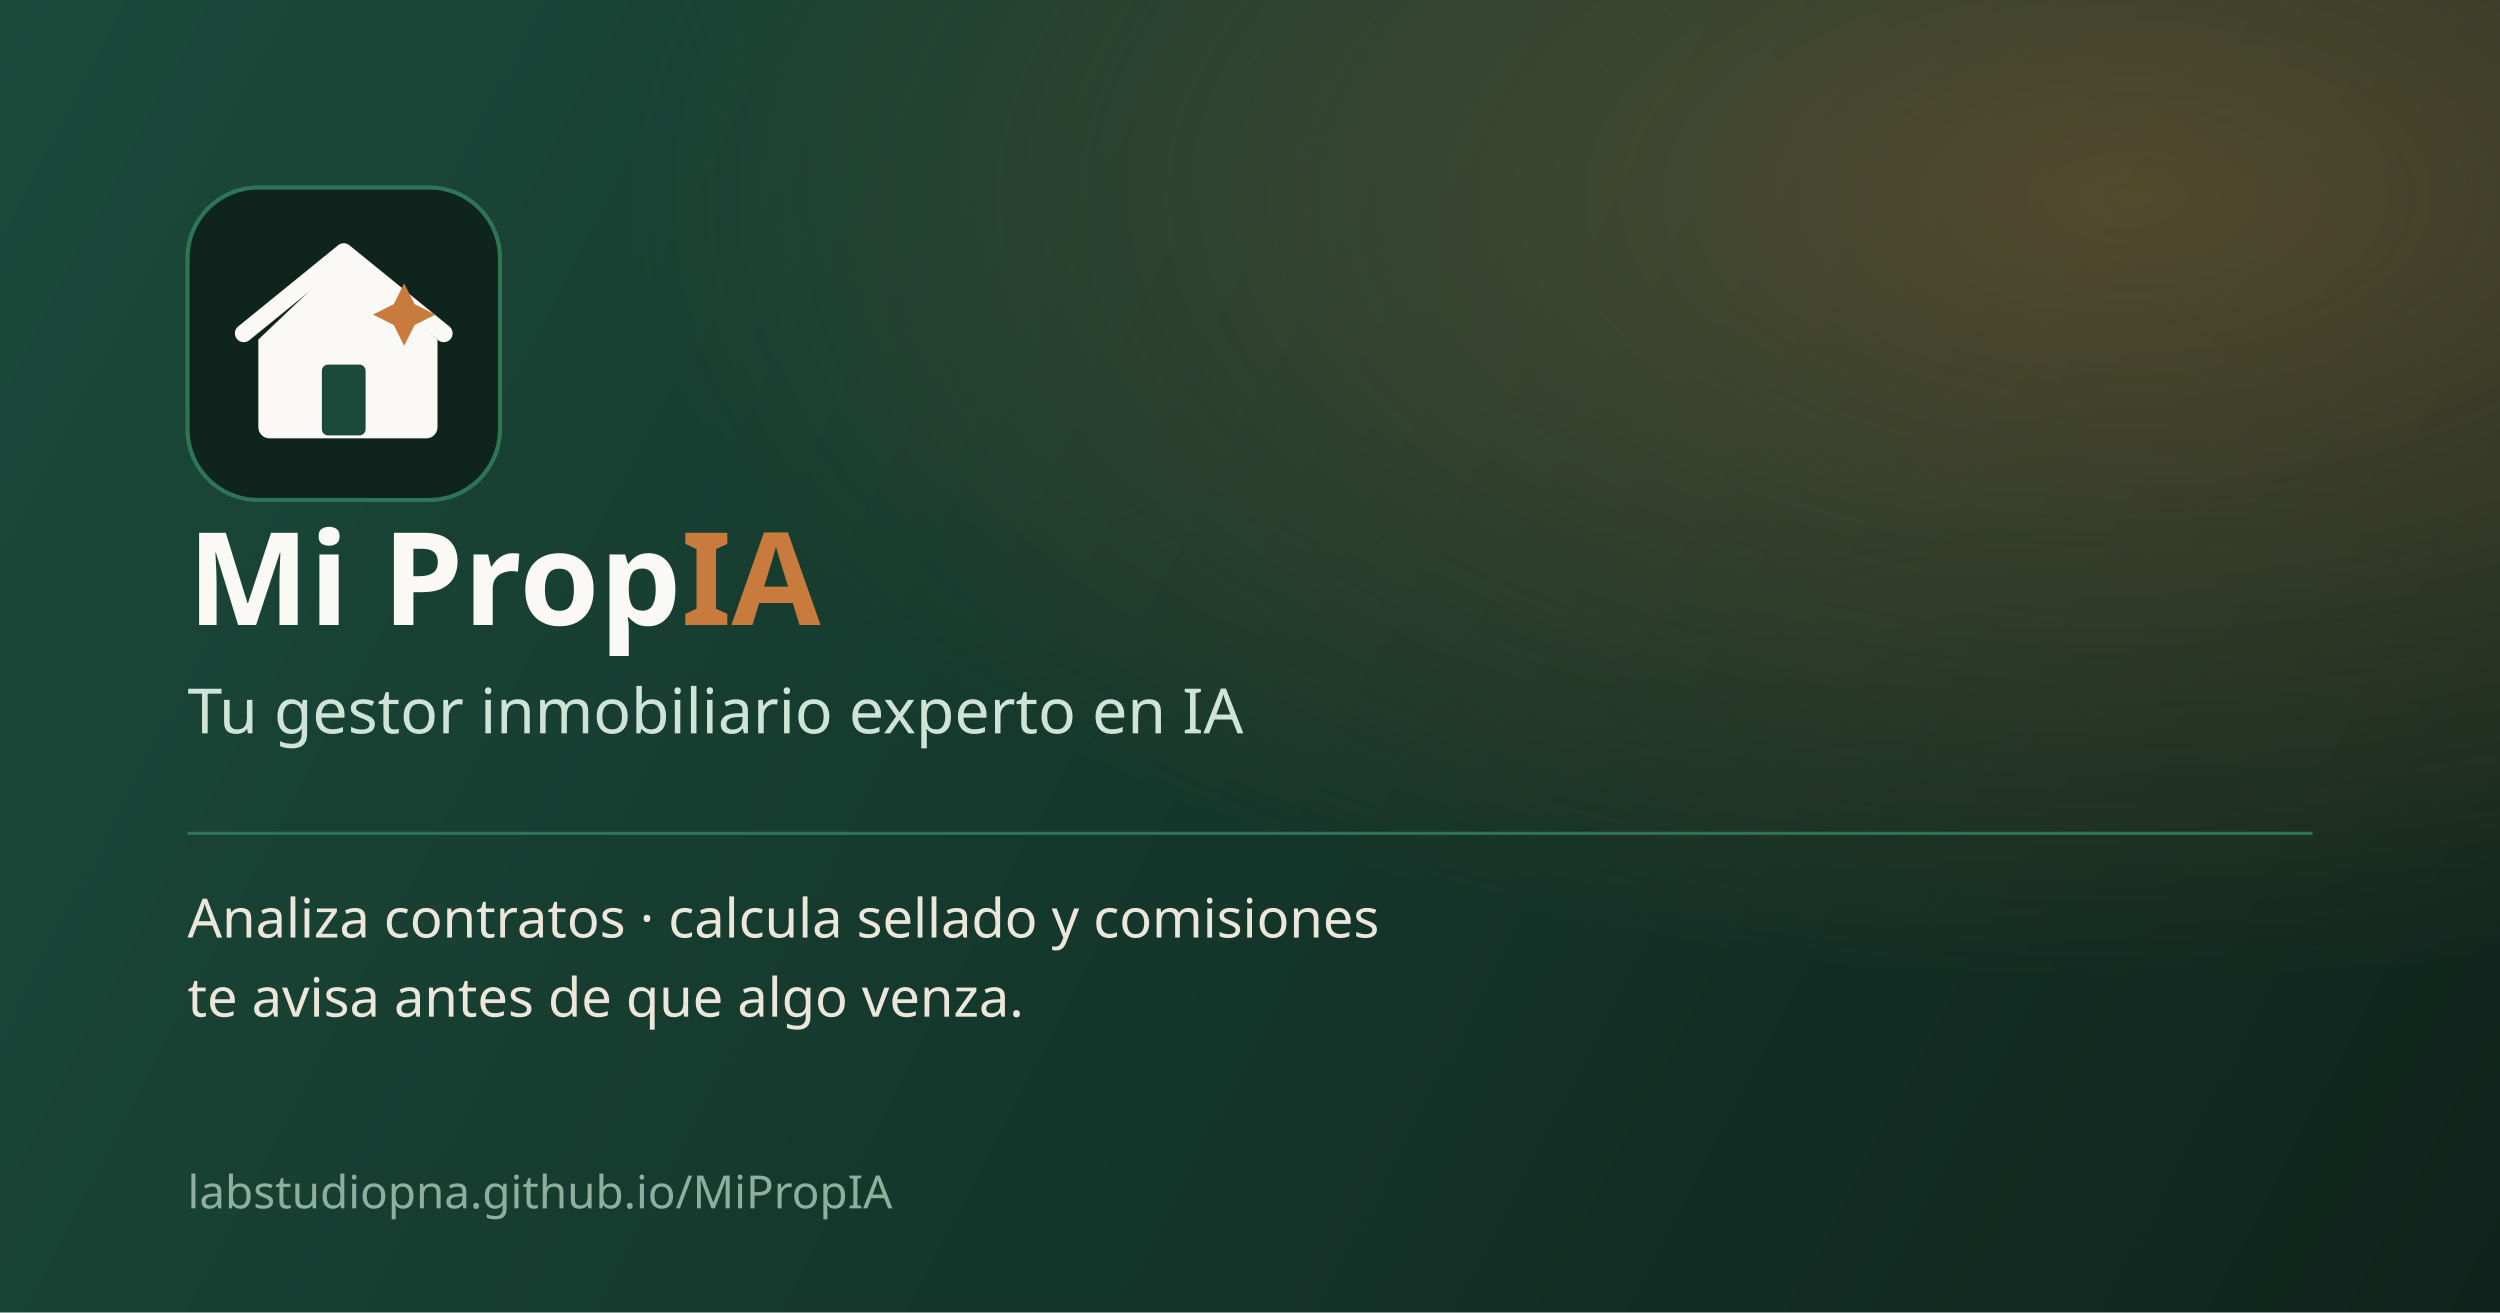
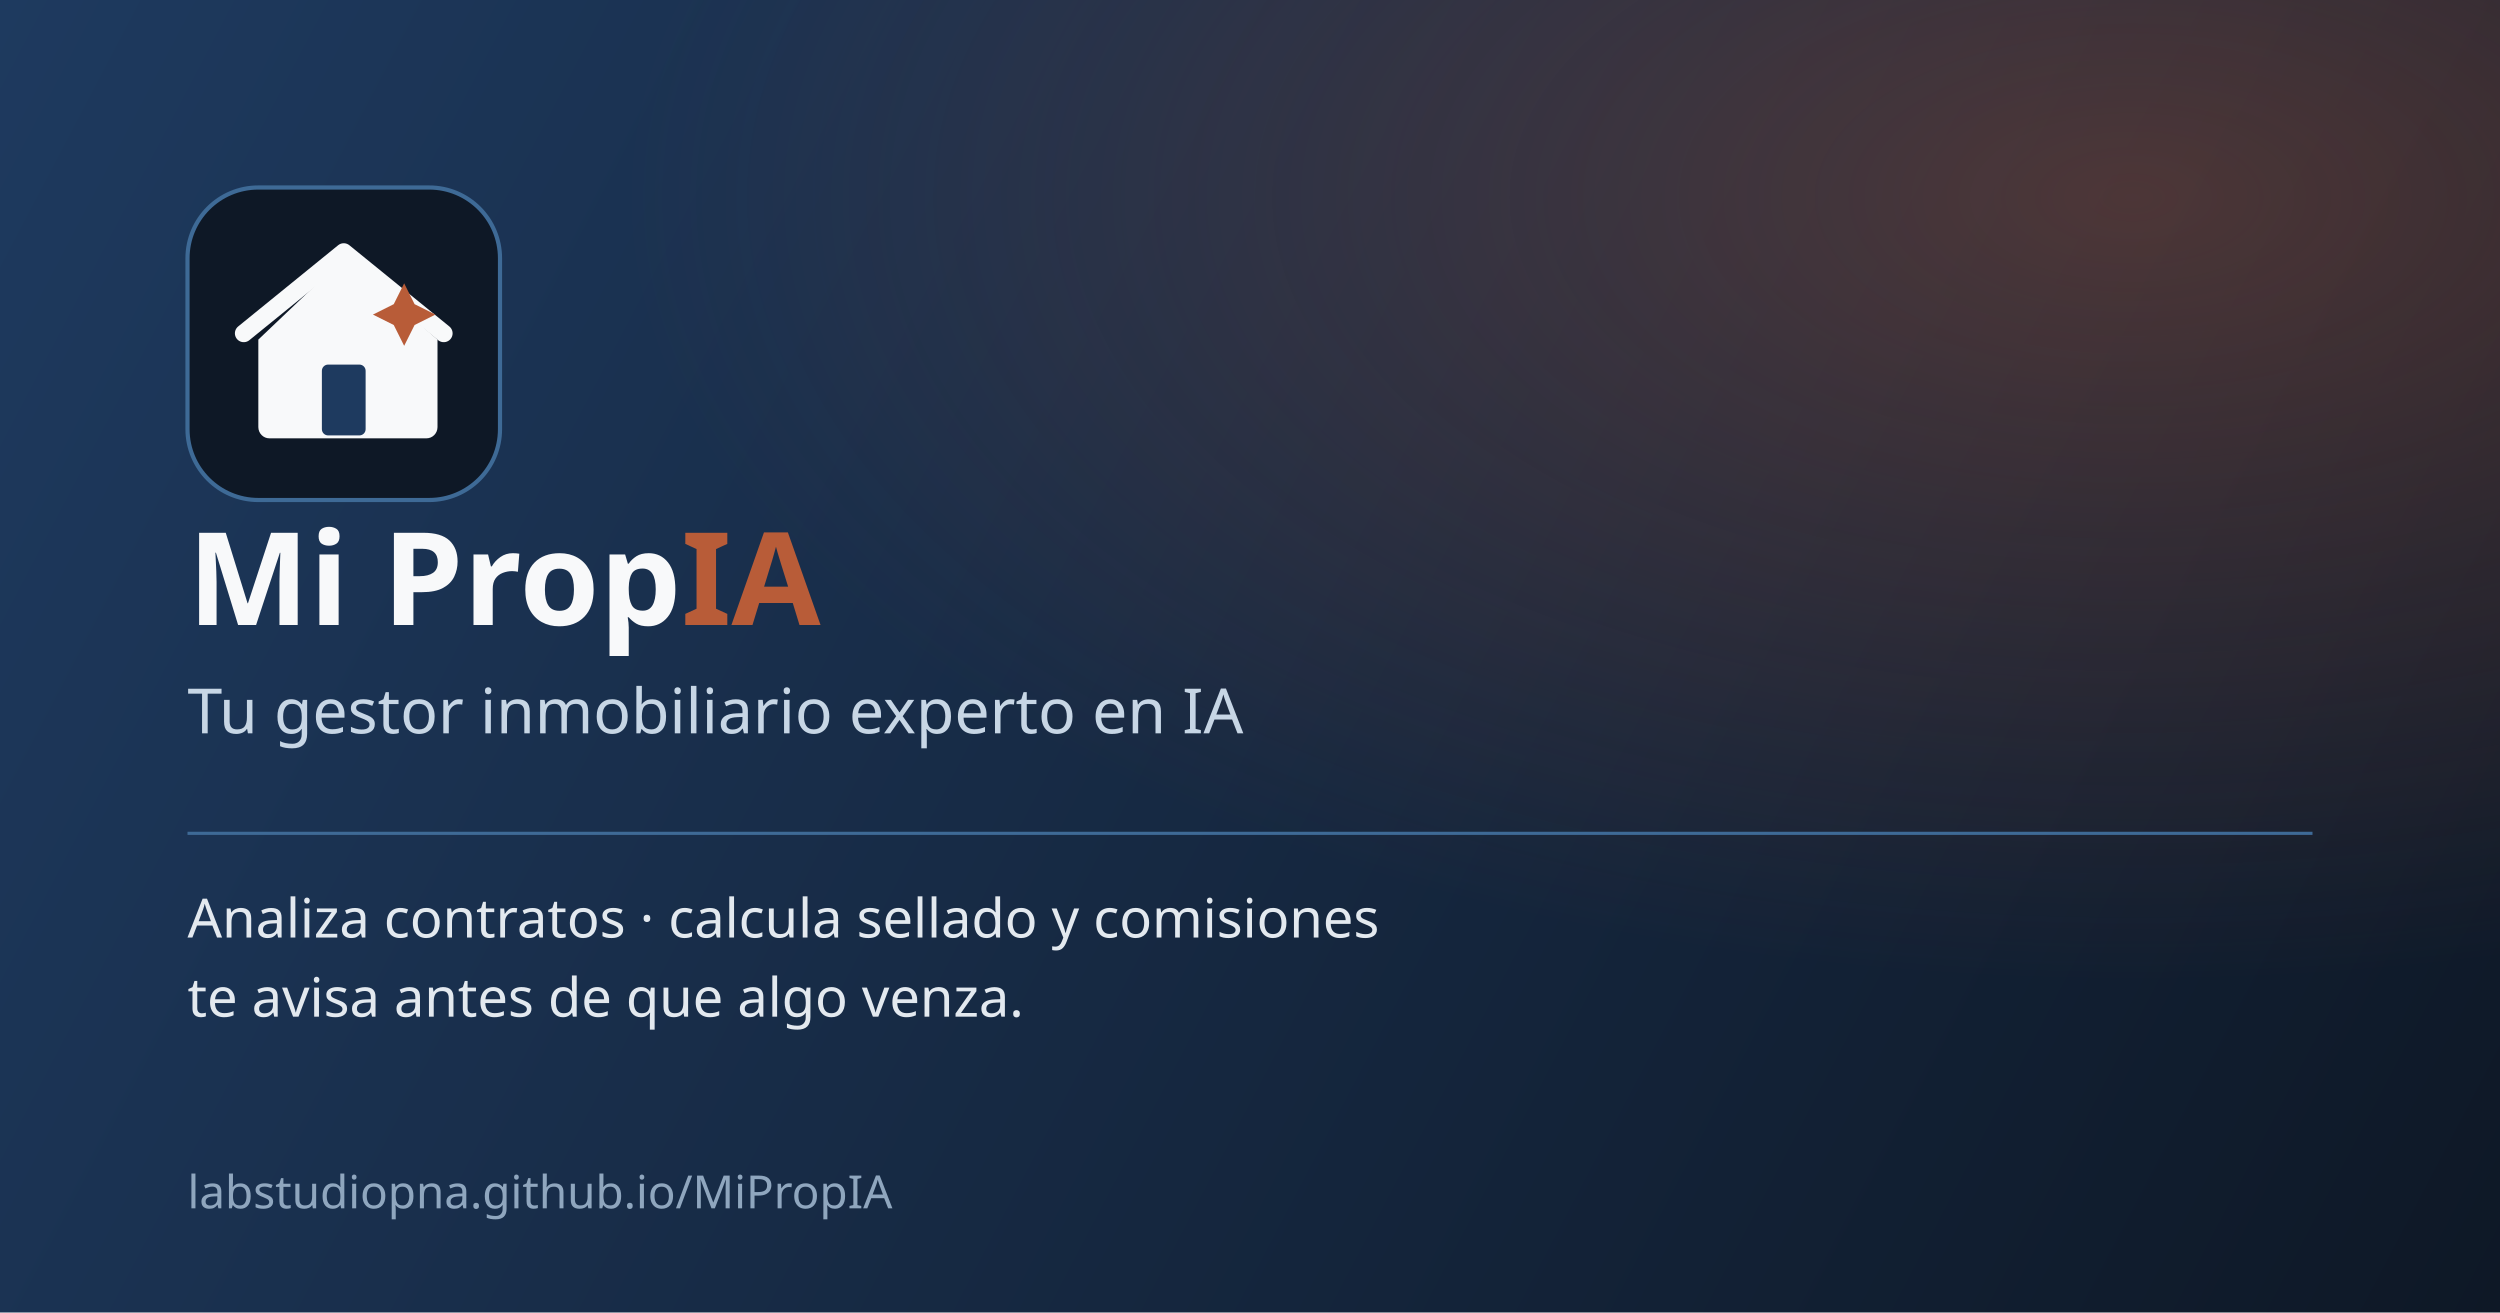
<svg xmlns="http://www.w3.org/2000/svg" width="1200" height="630" viewBox="0 0 1200 630">
  <defs>
    <linearGradient id="bgOg" x1="0" y1="0" x2="1200" y2="630" gradientUnits="userSpaceOnUse">
-       <stop offset="0" stop-color="#1B4A3B" />
-       <stop offset="1" stop-color="#0F241C" />
+       <stop offset="0" stop-color="#1E3A5F" />
+       <stop offset="1" stop-color="#0E1826" />
    </linearGradient>
    <radialGradient id="glow" cx="85%" cy="15%" r="60%">
-       <stop offset="0" stop-color="#C97B3D" stop-opacity="0.35" />
-       <stop offset="1" stop-color="#C97B3D" stop-opacity="0" />
+       <stop offset="0" stop-color="#B85C38" stop-opacity="0.35" />
+       <stop offset="1" stop-color="#B85C38" stop-opacity="0" />
    </radialGradient>
  </defs>
  <rect width="1200" height="630" fill="url(#bgOg)" />
  <rect width="1200" height="630" fill="url(#glow)" />
  <g transform="translate(90,90)">
-     <rect width="150" height="150" rx="34" fill="#0F241C" stroke="#2E7458" stroke-width="2" />
-     <path d="M75 34 L120 73 V115 C120 118 117.6 120.4 114.7 120.4 H39.3 C36.4 120.4 34 118 34 115 V73 Z" fill="#FBF9F6" />
-     <path d="M27 70 L75 31 L123 70" stroke="#FBF9F6" stroke-width="8.5" stroke-linecap="round" stroke-linejoin="round" fill="none" />
-     <rect x="64.5" y="85" width="21" height="34" rx="3" fill="#1B4A3B" />
-     <path d="M104 46 L109 56 L119 61 L109 66 L104 76 L99 66 L89 61 L99 56 Z" fill="#C97B3D" />
+     <rect width="150" height="150" rx="34" fill="#0E1826" stroke="#3E6A96" stroke-width="2" />
+     <path d="M75 34 L120 73 V115 C120 118 117.6 120.4 114.7 120.4 H39.3 C36.4 120.4 34 118 34 115 V73 Z" fill="#F8F9FA" />
+     <path d="M27 70 L75 31 L123 70" stroke="#F8F9FA" stroke-width="8.5" stroke-linecap="round" stroke-linejoin="round" fill="none" />
+     <rect x="64.5" y="85" width="21" height="34" rx="3" fill="#1E3A5F" />
+     <path d="M104 46 L109 56 L119 61 L109 66 L104 76 L99 66 L89 61 L99 56 Z" fill="#B85C38" />
  </g>
-   <text x="90" y="300" font-family="'Poppins','Segoe UI',sans-serif" font-size="62" font-weight="700" fill="#FBF9F6">Mi Prop<tspan fill="#C97B3D">IA</tspan>
+   <text x="90" y="300" font-family="'Poppins','Segoe UI',sans-serif" font-size="62" font-weight="700" fill="#F8F9FA">Mi Prop<tspan fill="#B85C38">IA</tspan>
  </text>
-   <text x="90" y="352" font-family="'Segoe UI',sans-serif" font-size="30" font-weight="400" fill="#CFE3D9">Tu gestor inmobiliario experto en IA</text>
-   <line x1="90" y1="400" x2="1110" y2="400" stroke="#2E7458" stroke-width="1.5" />
-   <text x="90" y="450" font-family="'Segoe UI',sans-serif" font-size="26" fill="#EDE6DA">Analiza contratos · calcula sellado y comisiones</text>
-   <text x="90" y="488" font-family="'Segoe UI',sans-serif" font-size="26" fill="#EDE6DA">te avisa antes de que algo venza.</text>
-   <text x="90" y="580" font-family="'Segoe UI',sans-serif" font-size="22" fill="#8FAE9F">labstudiopna.github.io/MiPropIA</text>
+   <text x="90" y="352" font-family="'Segoe UI',sans-serif" font-size="30" font-weight="400" fill="#C7D6E5">Tu gestor inmobiliario experto en IA</text>
+   <line x1="90" y1="400" x2="1110" y2="400" stroke="#3E6A96" stroke-width="1.5" />
+   <text x="90" y="450" font-family="'Segoe UI',sans-serif" font-size="26" fill="#E3E9EF">Analiza contratos · calcula sellado y comisiones</text>
+   <text x="90" y="488" font-family="'Segoe UI',sans-serif" font-size="26" fill="#E3E9EF">te avisa antes de que algo venza.</text>
+   <text x="90" y="580" font-family="'Segoe UI',sans-serif" font-size="22" fill="#8FA6BE">labstudiopna.github.io/MiPropIA</text>
</svg>
